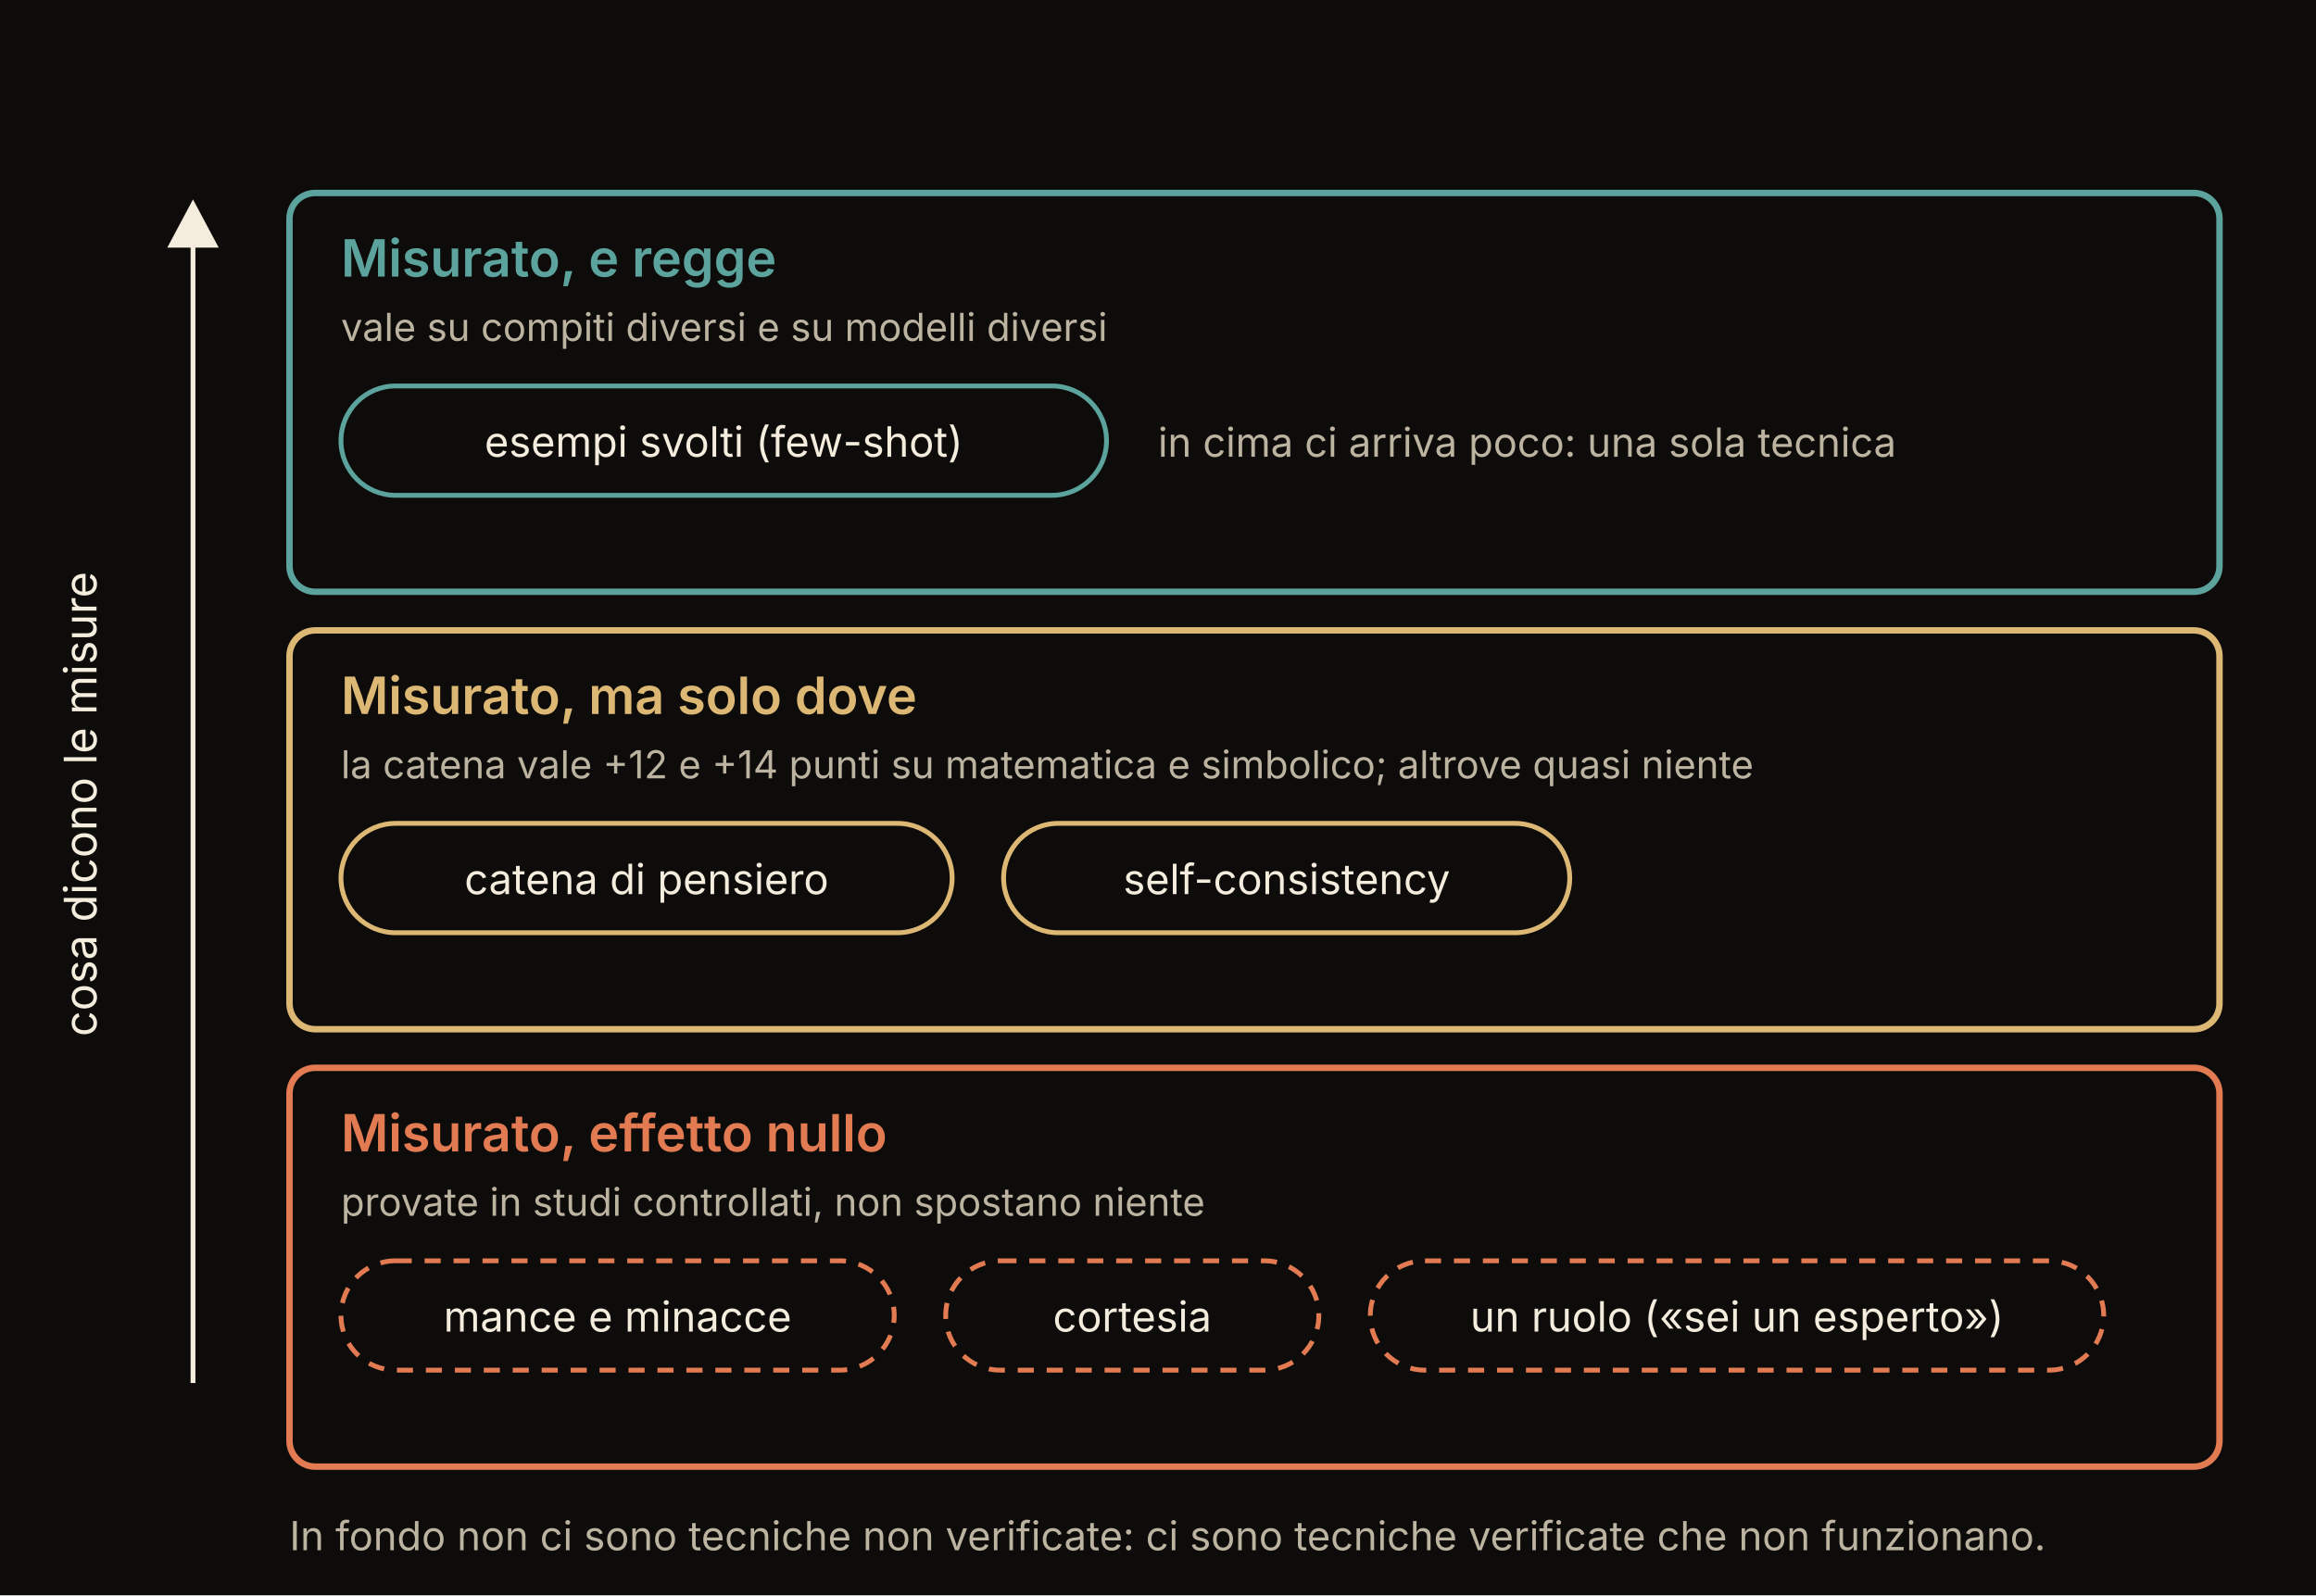
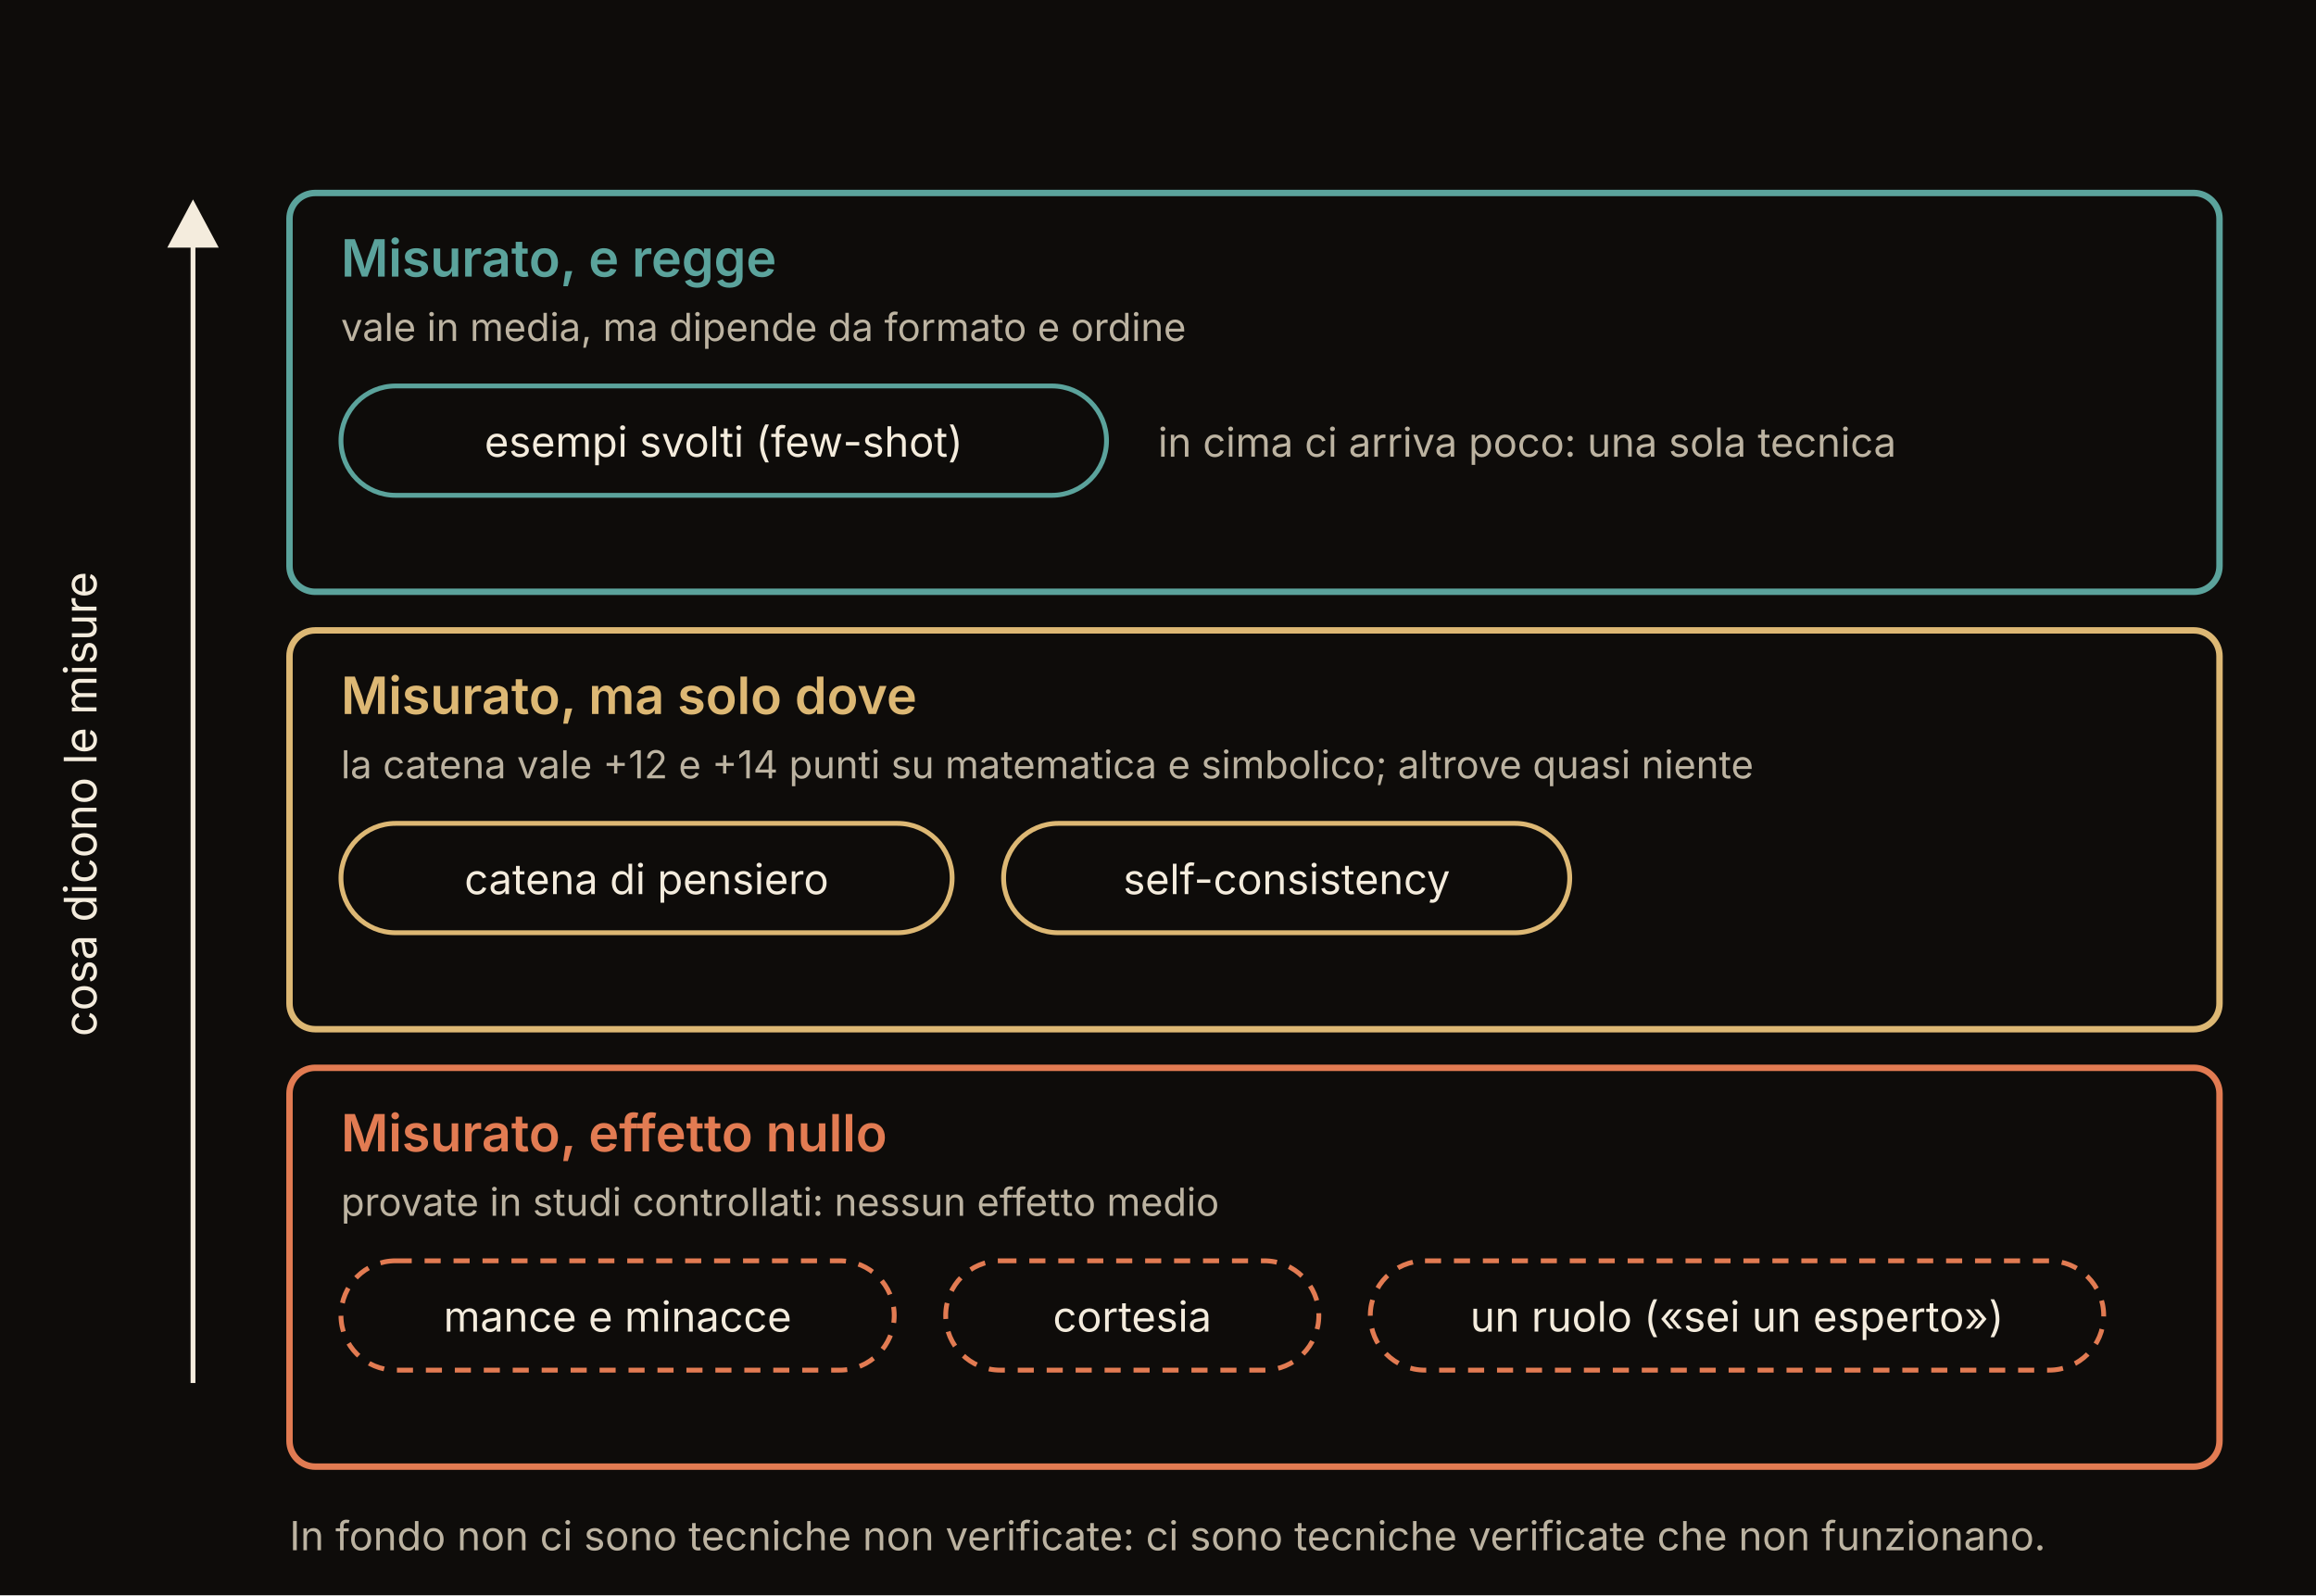
<svg xmlns="http://www.w3.org/2000/svg" viewBox="0 0 720 496" width="100%" role="img" aria-label="Tecniche di prompting divise per cosa dicono le misure: quelle che reggono ovunque, quelle che reggono solo sui compiti di ragionamento, e quelle misurate con effetto nullo">
  <rect width="720" height="496" fill="#0E0C0A" />
  <text x="30" y="250" font-family="Inter, system-ui, sans-serif" font-size="14" fill="#F4ECDD" text-anchor="middle" transform="rotate(-90 30 250)">cosa dicono le misure</text>
  <line x1="60" y1="430" x2="60" y2="65" stroke="#F4ECDD" stroke-width="1.5" />
  <polygon points="52,77 68,77 60,62" fill="#F4ECDD" />
  <rect x="90" y="60" width="600" height="124" rx="8" fill="#0E0C0A" stroke="#5BA39C" stroke-width="2" />
  <text x="106" y="86" font-family="Inter, system-ui, sans-serif" font-size="16" fill="#5BA39C" font-weight="600">Misurato, e regge</text>
-   <text x="106" y="106" font-family="Inter, system-ui, sans-serif" font-size="12" fill="#BCB3A1">vale su compiti diversi e su modelli diversi</text>
+   <text x="106" y="106" font-family="Inter, system-ui, sans-serif" font-size="12" fill="#BCB3A1">vale in media, ma dipende da formato e ordine</text>
  <rect x="106" y="120" width="238" height="34" rx="17" fill="#0E0C0A" stroke="#5BA39C" stroke-width="1.5" />
  <text x="225" y="142" font-family="Inter, system-ui, sans-serif" font-size="13" fill="#F4ECDD" text-anchor="middle">esempi svolti (few-shot)</text>
  <text x="360" y="142" font-family="Inter, system-ui, sans-serif" font-size="12.5" fill="#BCB3A1">in cima ci arriva poco: una sola tecnica</text>
  <rect x="90" y="196" width="600" height="124" rx="8" fill="#0E0C0A" stroke="#DDB874" stroke-width="2" />
  <text x="106" y="222" font-family="Inter, system-ui, sans-serif" font-size="16" fill="#DDB874" font-weight="600">Misurato, ma solo dove</text>
  <text x="106" y="242" font-family="Inter, system-ui, sans-serif" font-size="12" fill="#BCB3A1">la catena vale +12 e +14 punti su matematica e simbolico; altrove quasi niente</text>
  <rect x="106" y="256" width="190" height="34" rx="17" fill="#0E0C0A" stroke="#DDB874" stroke-width="1.5" />
  <text x="201" y="278" font-family="Inter, system-ui, sans-serif" font-size="13" fill="#F4ECDD" text-anchor="middle">catena di pensiero</text>
  <rect x="312" y="256" width="176" height="34" rx="17" fill="#0E0C0A" stroke="#DDB874" stroke-width="1.5" />
  <text x="400" y="278" font-family="Inter, system-ui, sans-serif" font-size="13" fill="#F4ECDD" text-anchor="middle">self-consistency</text>
  <rect x="90" y="332" width="600" height="124" rx="8" fill="#0E0C0A" stroke="#E27B52" stroke-width="2" />
  <text x="106" y="358" font-family="Inter, system-ui, sans-serif" font-size="16" fill="#E27B52" font-weight="600">Misurato, effetto nullo</text>
-   <text x="106" y="378" font-family="Inter, system-ui, sans-serif" font-size="12" fill="#BCB3A1">provate in studi controllati, non spostano niente</text>
+   <text x="106" y="378" font-family="Inter, system-ui, sans-serif" font-size="12" fill="#BCB3A1">provate in studi controllati: nessun effetto medio</text>
  <rect x="106" y="392" width="172" height="34" rx="17" fill="#0E0C0A" stroke="#E27B52" stroke-width="1.5" stroke-dasharray="5 4" />
  <text x="192" y="414" font-family="Inter, system-ui, sans-serif" font-size="13" fill="#F4ECDD" text-anchor="middle">mance e minacce</text>
  <rect x="294" y="392" width="116" height="34" rx="17" fill="#0E0C0A" stroke="#E27B52" stroke-width="1.5" stroke-dasharray="5 4" />
  <text x="352" y="414" font-family="Inter, system-ui, sans-serif" font-size="13" fill="#F4ECDD" text-anchor="middle">cortesia</text>
  <rect x="426" y="392" width="228" height="34" rx="17" fill="#0E0C0A" stroke="#E27B52" stroke-width="1.5" stroke-dasharray="5 4" />
  <text x="540" y="414" font-family="Inter, system-ui, sans-serif" font-size="13" fill="#F4ECDD" text-anchor="middle">un ruolo («sei un esperto»)</text>
  <text x="90" y="482" font-family="Inter, system-ui, sans-serif" font-size="12.5" fill="#BCB3A1">In fondo non ci sono tecniche non verificate: ci sono tecniche verificate che non funzionano.</text>
</svg>
